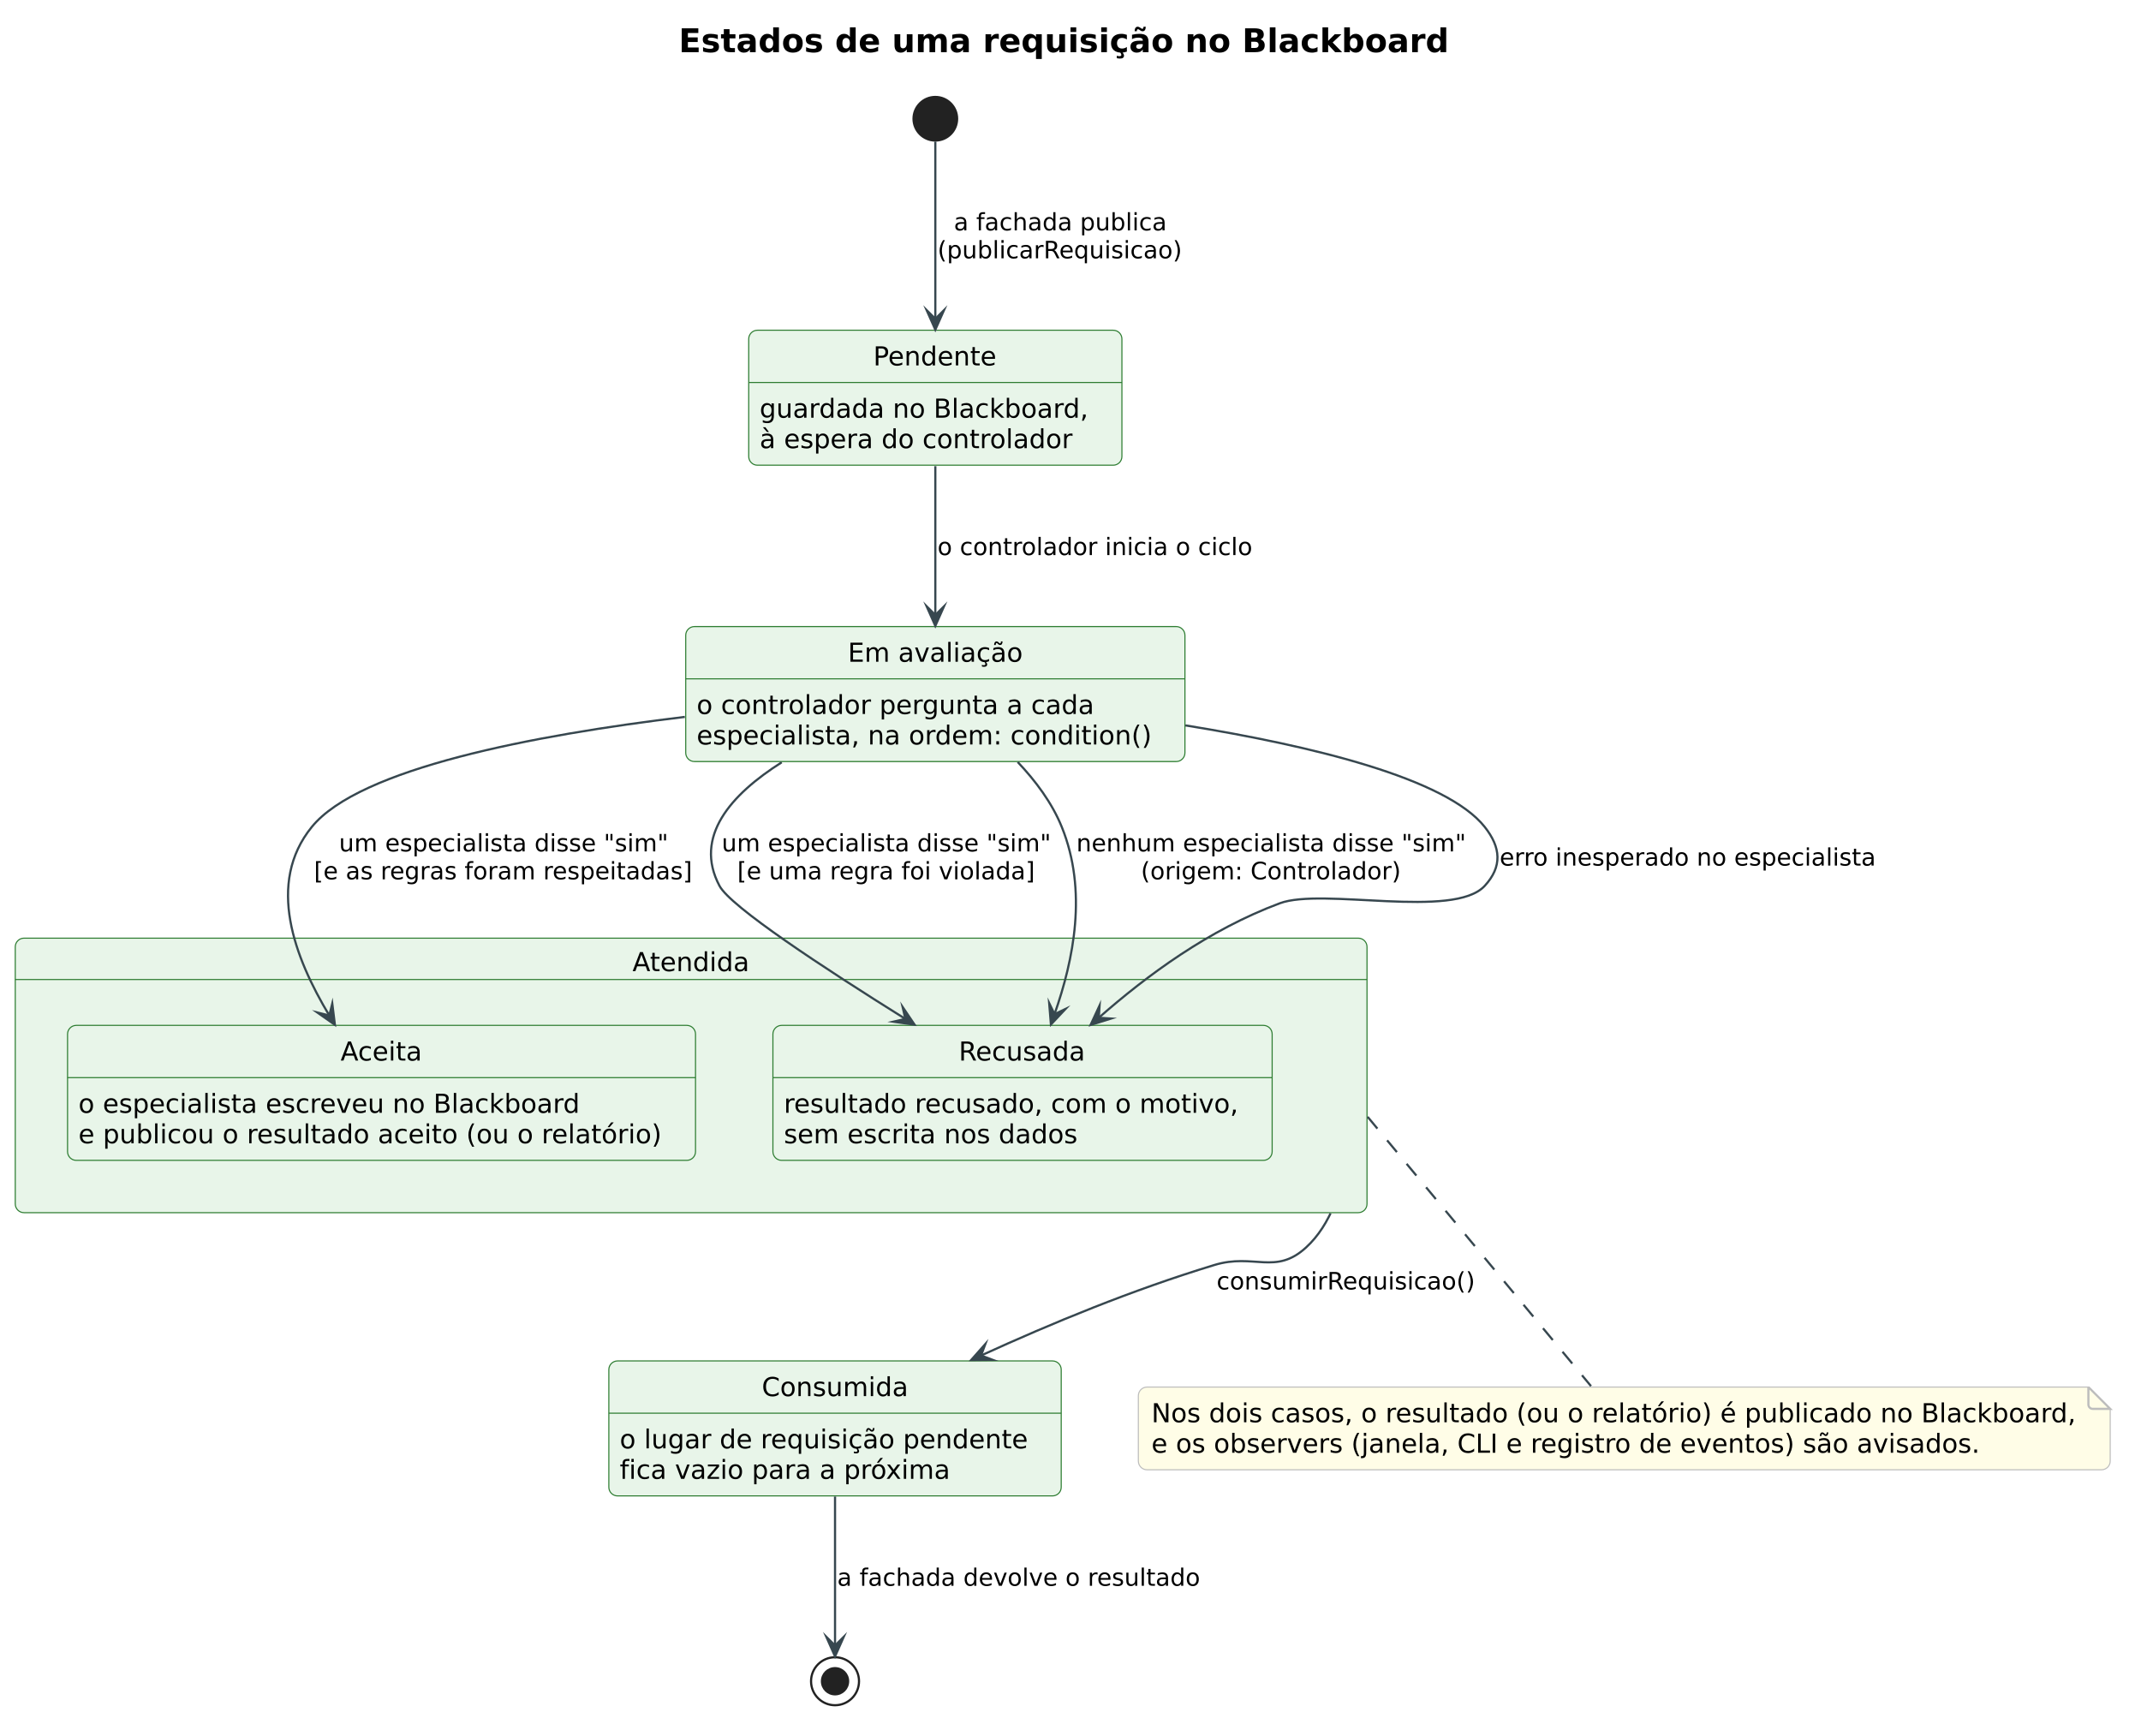
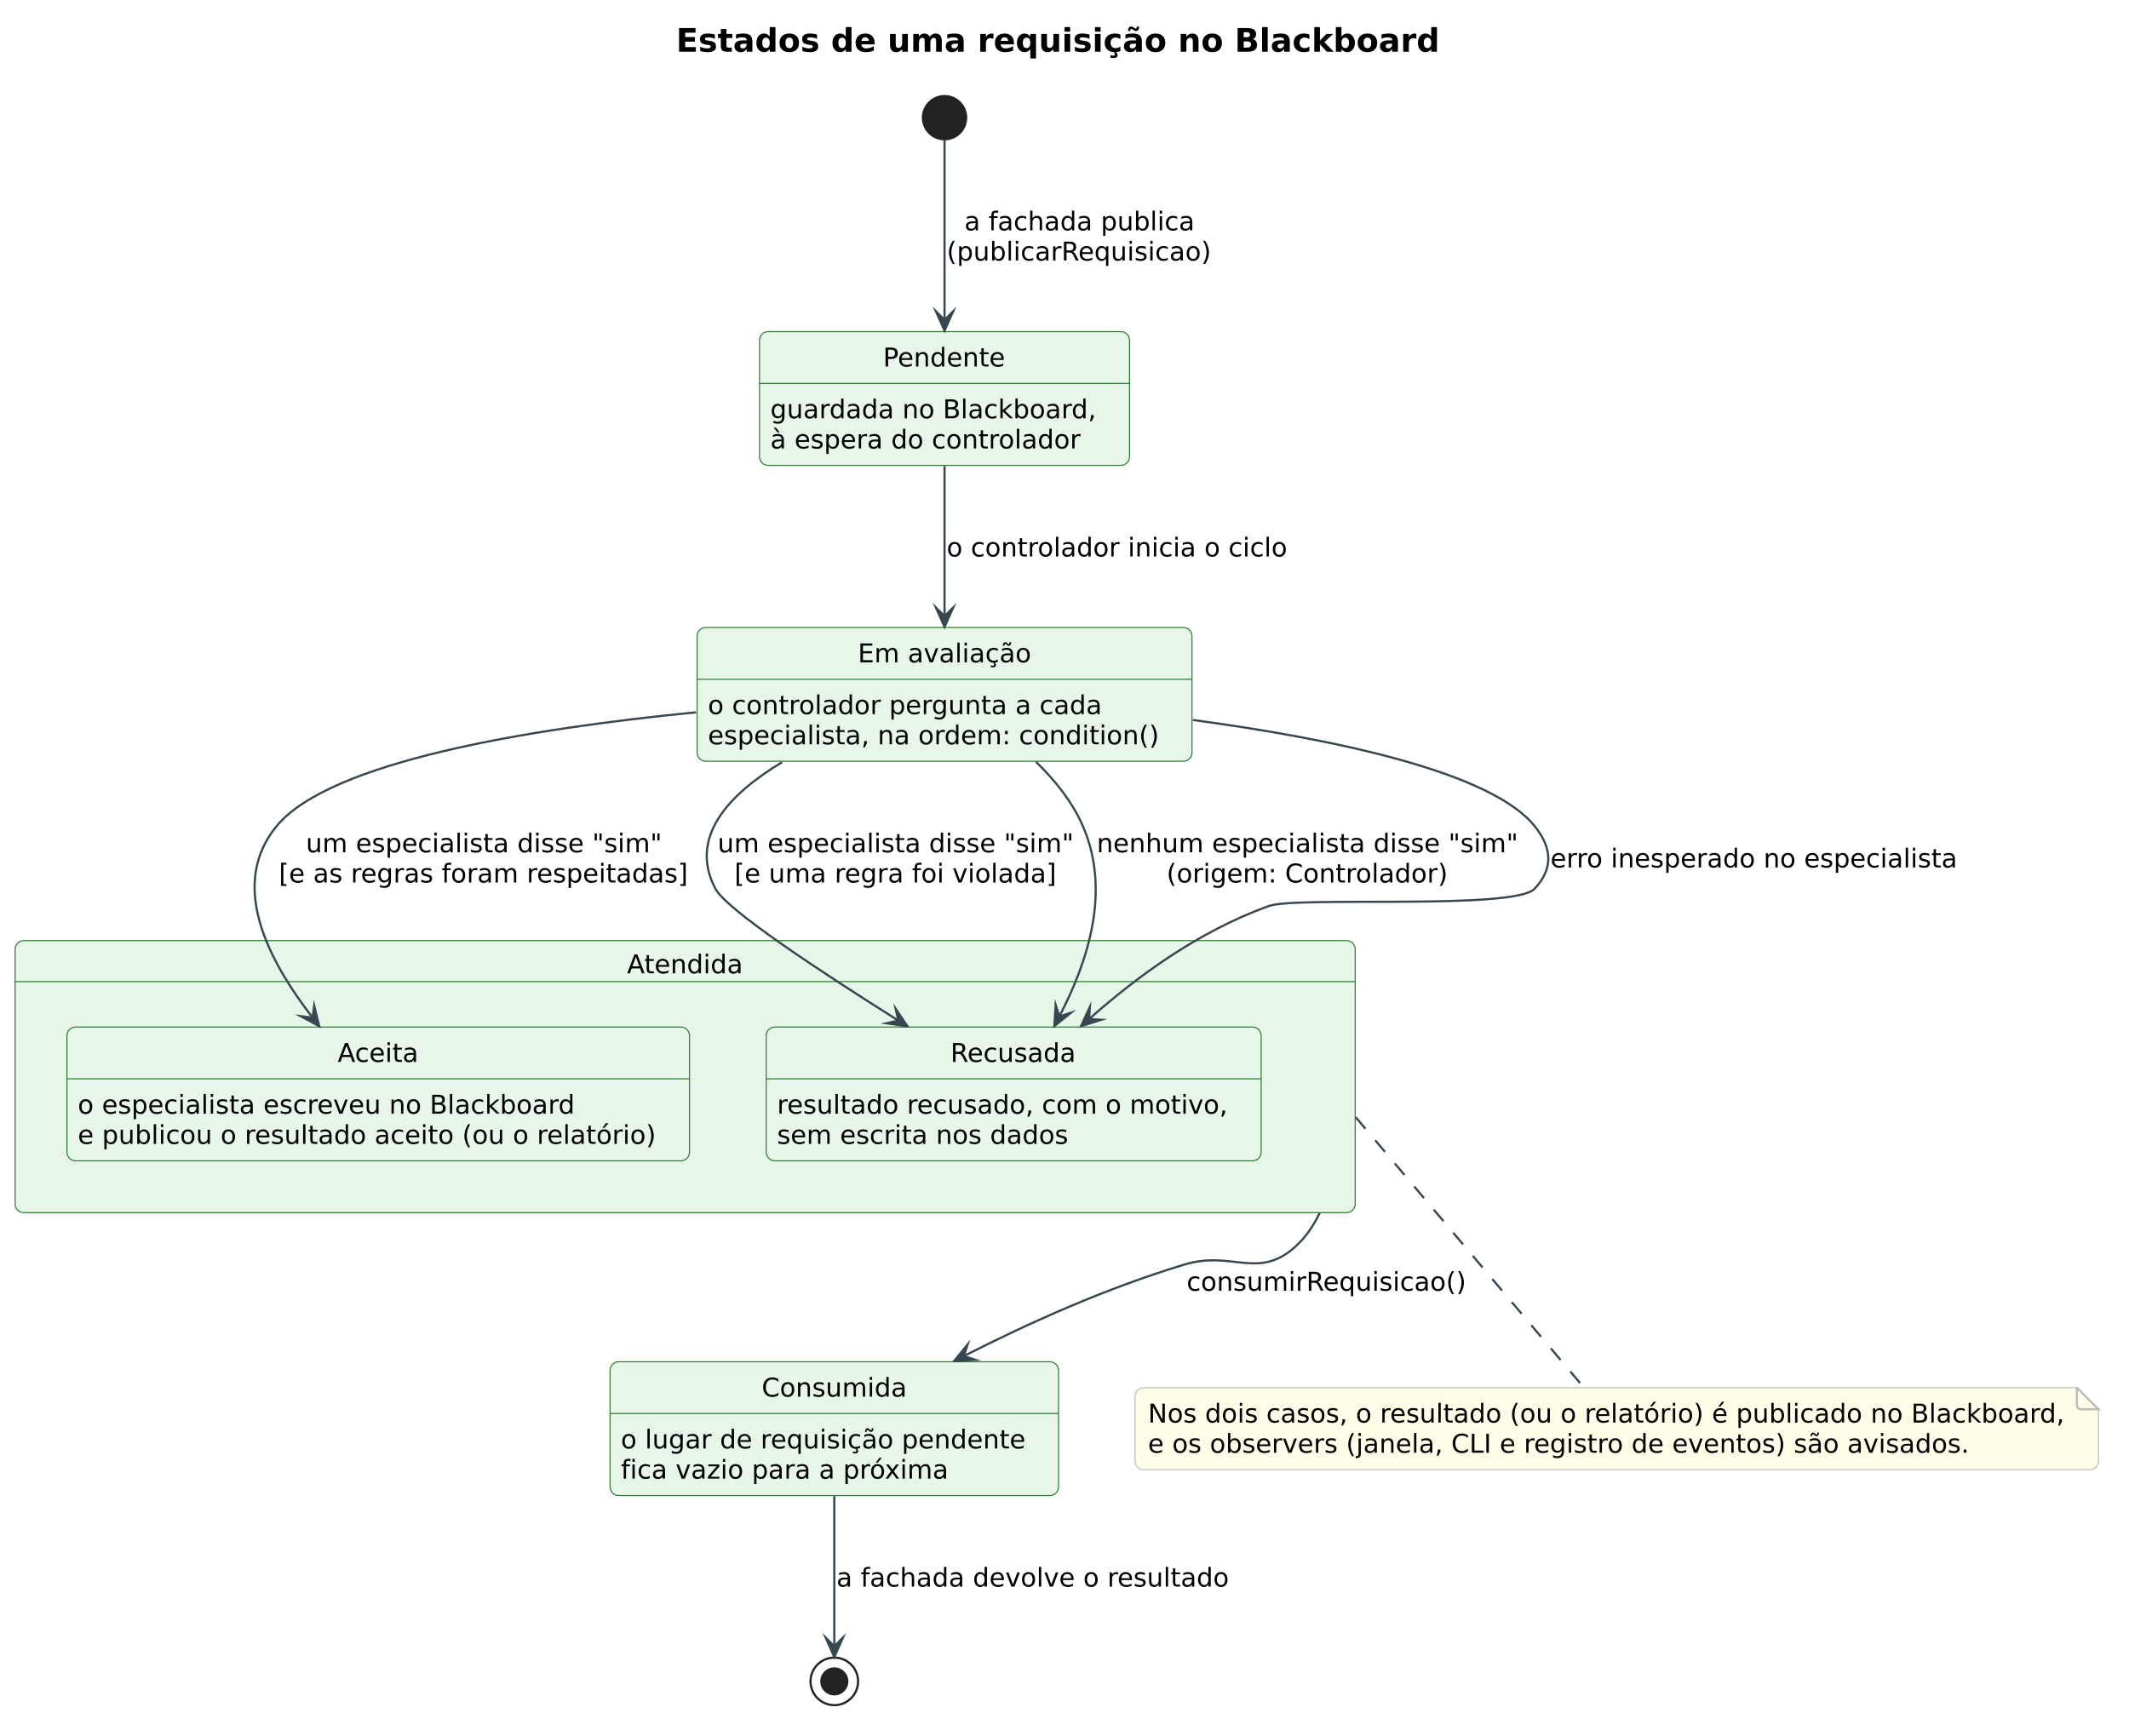
- <svg xmlns="http://www.w3.org/2000/svg" version="1.1" data-diagram-type="STATE" style="width:982px;height:796px;background:#FFFFFF;" width="982px" height="796px" viewBox="0 0 982 796" zoomAndPan="magnify" preserveAspectRatio="none" contentStyleType="text/css">
+ <svg xmlns="http://www.w3.org/2000/svg" version="1.1" data-diagram-type="STATE" style="width:985px;height:803px;background:#FFFFFF;" width="985px" height="803px" viewBox="0 0 985 803" zoomAndPan="magnify" preserveAspectRatio="none" contentStyleType="text/css">
  <defs />
  <g font-family="sans-serif" lengthAdjust="spacing">
    <g class="title" data-source-line="2">
-       <text x="311.312" y="23.923" fill="#000" font-size="15" textLength="353.254" font-weight="700" font-family="'DejaVu Sans'">Estados de uma requisição no Blackboard</text>
+       <text x="312.812" y="23.923" fill="#000" font-size="15" textLength="353.254" font-weight="700" font-family="'DejaVu Sans'">Estados de uma requisição no Blackboard</text>
    </g>
    <g class="cluster" data-qualified-name="Atendida" id="ent0003" data-source-line="6">
-       <path d="M11,430.281 L623,430.281 A4,4 0 0 1 627,434.281 L627,449.25 L7,449.25 L7,434.281 A4,4 0 0 1 11,430.281" fill="#E8F5E9" />
-       <path d="M7,449.25 L627,449.25 L627,552.181 A4,4 0 0 1 623,556.181 L11,556.181 A4,4 0 0 1 7,552.181 L7,449.25" fill="#E8F5E9" />
-       <rect x="7" y="430.281" width="620" height="125.9" fill="none" style="stroke:#2E7D32;stroke-width:0.5;" rx="4" ry="4" />
-       <line x1="7" y1="449.25" x2="627" y2="449.25" style="stroke:#2E7D32;stroke-width:0.5;" />
-       <text x="290.088" y="445.42" fill="#000" font-size="12" textLength="53.824" font-family="'DejaVu Sans'">Atendida</text>
+       <path d="M11,435.281 L623,435.281 A4,4 0 0 1 627,439.281 L627,454.25 L7,454.25 L7,439.281 A4,4 0 0 1 11,435.281" fill="#E8F5E9" />
+       <path d="M7,454.25 L627,454.25 L627,557.181 A4,4 0 0 1 623,561.181 L11,561.181 A4,4 0 0 1 7,557.181 L7,454.25" fill="#E8F5E9" />
+       <rect x="7" y="435.281" width="620" height="125.9" fill="none" style="stroke:#2E7D32;stroke-width:0.5;" rx="4" ry="4" />
+       <line x1="7" y1="454.25" x2="627" y2="454.25" style="stroke:#2E7D32;stroke-width:0.5;" />
+       <text x="290.088" y="450.42" fill="#000" font-size="12" textLength="53.824" font-family="'DejaVu Sans'">Atendida</text>
    </g>
    <g class="entity" data-qualified-name="Atendida.Aceita" id="ent0004" data-source-line="7">
-       <rect x="30.98" y="470.281" width="288.031" height="61.906" fill="#E8F5E9" style="stroke:#2E7D32;stroke-width:0.5;" rx="4" ry="4" />
-       <line x1="30.98" y1="494.25" x2="319.011" y2="494.25" style="stroke:#2E7D32;stroke-width:0.5;" />
-       <text x="156.205" y="486.42" fill="#000" font-size="12" textLength="37.582" font-family="'DejaVu Sans'">Aceita</text>
-       <text x="35.98" y="510.388" fill="#000" font-size="12" textLength="230.414" font-family="'DejaVu Sans'">o especialista escreveu no Blackboard</text>
-       <text x="35.98" y="524.357" fill="#000" font-size="12" textLength="268.031" font-family="'DejaVu Sans'">e publicou o resultado aceito (ou o relatório)</text>
+       <rect x="30.98" y="475.281" width="288.031" height="61.906" fill="#E8F5E9" style="stroke:#2E7D32;stroke-width:0.5;" rx="4" ry="4" />
+       <line x1="30.98" y1="499.25" x2="319.011" y2="499.25" style="stroke:#2E7D32;stroke-width:0.5;" />
+       <text x="156.205" y="491.42" fill="#000" font-size="12" textLength="37.582" font-family="'DejaVu Sans'">Aceita</text>
+       <text x="35.98" y="515.388" fill="#000" font-size="12" textLength="230.414" font-family="'DejaVu Sans'">o especialista escreveu no Blackboard</text>
+       <text x="35.98" y="529.357" fill="#000" font-size="12" textLength="268.031" font-family="'DejaVu Sans'">e publicou o resultado aceito (ou o relatório)</text>
    </g>
    <g class="entity" data-qualified-name="Atendida.Recusada" id="ent0005" data-source-line="8">
-       <rect x="354.51" y="470.281" width="228.98" height="61.906" fill="#E8F5E9" style="stroke:#2E7D32;stroke-width:0.5;" rx="4" ry="4" />
-       <line x1="354.51" y1="494.25" x2="583.49" y2="494.25" style="stroke:#2E7D32;stroke-width:0.5;" />
-       <text x="439.75" y="486.42" fill="#000" font-size="12" textLength="58.5" font-family="'DejaVu Sans'">Recusada</text>
-       <text x="359.51" y="510.388" fill="#000" font-size="12" textLength="208.98" font-family="'DejaVu Sans'">resultado recusado, com o motivo,</text>
-       <text x="359.51" y="524.357" fill="#000" font-size="12" textLength="134.707" font-family="'DejaVu Sans'">sem escrita nos dados</text>
+       <rect x="354.51" y="475.281" width="228.98" height="61.906" fill="#E8F5E9" style="stroke:#2E7D32;stroke-width:0.5;" rx="4" ry="4" />
+       <line x1="354.51" y1="499.25" x2="583.49" y2="499.25" style="stroke:#2E7D32;stroke-width:0.5;" />
+       <text x="439.75" y="491.42" fill="#000" font-size="12" textLength="58.5" font-family="'DejaVu Sans'">Recusada</text>
+       <text x="359.51" y="515.388" fill="#000" font-size="12" textLength="208.98" font-family="'DejaVu Sans'">resultado recusado, com o motivo,</text>
+       <text x="359.51" y="529.357" fill="#000" font-size="12" textLength="134.707" font-family="'DejaVu Sans'">sem escrita nos dados</text>
    </g>
    <g class="entity" data-qualified-name="Pendente" id="ent0001" data-source-line="4">
-       <rect x="343.41" y="151.461" width="171.172" height="61.906" fill="#E8F5E9" style="stroke:#2E7D32;stroke-width:0.5;" rx="4" ry="4" />
-       <line x1="343.41" y1="175.43" x2="514.582" y2="175.43" style="stroke:#2E7D32;stroke-width:0.5;" />
-       <text x="400.537" y="167.6" fill="#000" font-size="12" textLength="56.918" font-family="'DejaVu Sans'">Pendente</text>
-       <text x="348.41" y="191.568" fill="#000" font-size="12" textLength="151.172" font-family="'DejaVu Sans'">guardada no Blackboard,</text>
-       <text x="348.41" y="205.537" fill="#000" font-size="12" textLength="143.783" font-family="'DejaVu Sans'">à espera do controlador</text>
+       <rect x="351.41" y="153.461" width="171.172" height="61.906" fill="#E8F5E9" style="stroke:#2E7D32;stroke-width:0.5;" rx="4" ry="4" />
+       <line x1="351.41" y1="177.43" x2="522.582" y2="177.43" style="stroke:#2E7D32;stroke-width:0.5;" />
+       <text x="408.537" y="169.6" fill="#000" font-size="12" textLength="56.918" font-family="'DejaVu Sans'">Pendente</text>
+       <text x="356.41" y="193.568" fill="#000" font-size="12" textLength="151.172" font-family="'DejaVu Sans'">guardada no Blackboard,</text>
+       <text x="356.41" y="207.537" fill="#000" font-size="12" textLength="143.783" font-family="'DejaVu Sans'">à espera do controlador</text>
    </g>
    <g class="entity" data-qualified-name="Avaliacao" id="ent0002" data-source-line="5">
-       <rect x="314.52" y="287.371" width="228.969" height="61.906" fill="#E8F5E9" style="stroke:#2E7D32;stroke-width:0.5;" rx="4" ry="4" />
-       <line x1="314.52" y1="311.34" x2="543.489" y2="311.34" style="stroke:#2E7D32;stroke-width:0.5;" />
-       <text x="388.9" y="303.51" fill="#000" font-size="12" textLength="80.209" font-family="'DejaVu Sans'">Em avaliação</text>
-       <text x="319.52" y="327.478" fill="#000" font-size="12" textLength="182.801" font-family="'DejaVu Sans'">o controlador pergunta a cada</text>
-       <text x="319.52" y="341.447" fill="#000" font-size="12" textLength="208.969" font-family="'DejaVu Sans'">especialista, na ordem: condition()</text>
+       <rect x="322.52" y="290.371" width="228.969" height="61.906" fill="#E8F5E9" style="stroke:#2E7D32;stroke-width:0.5;" rx="4" ry="4" />
+       <line x1="322.52" y1="314.34" x2="551.489" y2="314.34" style="stroke:#2E7D32;stroke-width:0.5;" />
+       <text x="396.9" y="306.51" fill="#000" font-size="12" textLength="80.209" font-family="'DejaVu Sans'">Em avaliação</text>
+       <text x="327.52" y="330.478" fill="#000" font-size="12" textLength="182.801" font-family="'DejaVu Sans'">o controlador pergunta a cada</text>
+       <text x="327.52" y="344.447" fill="#000" font-size="12" textLength="208.969" font-family="'DejaVu Sans'">especialista, na ordem: condition()</text>
    </g>
    <g class="entity" data-qualified-name="Consumida" id="ent0006" data-source-line="10">
-       <rect x="279.25" y="624.181" width="207.494" height="61.906" fill="#E8F5E9" style="stroke:#2E7D32;stroke-width:0.5;" rx="4" ry="4" />
-       <line x1="279.25" y1="648.15" x2="486.744" y2="648.15" style="stroke:#2E7D32;stroke-width:0.5;" />
-       <text x="349.408" y="640.32" fill="#000" font-size="12" textLength="67.178" font-family="'DejaVu Sans'">Consumida</text>
-       <text x="284.25" y="664.288" fill="#000" font-size="12" textLength="187.494" font-family="'DejaVu Sans'">o lugar de requisição pendente</text>
-       <text x="284.25" y="678.257" fill="#000" font-size="12" textLength="152.18" font-family="'DejaVu Sans'">fica vazio para a próxima</text>
+       <rect x="282.25" y="630.181" width="207.494" height="61.906" fill="#E8F5E9" style="stroke:#2E7D32;stroke-width:0.5;" rx="4" ry="4" />
+       <line x1="282.25" y1="654.15" x2="489.744" y2="654.15" style="stroke:#2E7D32;stroke-width:0.5;" />
+       <text x="352.408" y="646.32" fill="#000" font-size="12" textLength="67.178" font-family="'DejaVu Sans'">Consumida</text>
+       <text x="287.25" y="670.288" fill="#000" font-size="12" textLength="187.494" font-family="'DejaVu Sans'">o lugar de requisição pendente</text>
+       <text x="287.25" y="684.257" fill="#000" font-size="12" textLength="152.18" font-family="'DejaVu Sans'">fica vazio para a próxima</text>
    </g>
    <g class="start_entity" data-qualified-name=".start." id="ent0007" data-source-line="12">
-       <ellipse cx="429" cy="54.461" rx="10" ry="10" fill="#222" style="stroke:#222;stroke-width:1;" />
+       <ellipse cx="437" cy="54.461" rx="10" ry="10" fill="#222" style="stroke:#222;stroke-width:1;" />
    </g>
    <g class="end_entity" data-qualified-name=".end." id="ent0015" data-source-line="19">
-       <ellipse cx="383" cy="771.091" rx="11" ry="11" fill="none" style="stroke:#222;stroke-width:1;" />
-       <ellipse cx="383" cy="771.091" rx="6" ry="6" fill="#222" style="stroke:#222;stroke-width:1;" />
+       <ellipse cx="386" cy="778.091" rx="11" ry="11" fill="none" style="stroke:#222;stroke-width:1;" />
+       <ellipse cx="386" cy="778.091" rx="6" ry="6" fill="#222" style="stroke:#222;stroke-width:1;" />
    </g>
    <g class="entity" data-qualified-name="GMN17" id="ent0018" data-source-line="22">
-       <path d="M522.12,640.171 L522.12,670.108 A4,4 0 0 0 526.12,674.108 L963.878,674.108 A4,4 0 0 0 967.878,670.108 L967.878,646.171 L957.878,636.171 L526.12,636.171 A4,4 0 0 0 522.12,640.171" style="stroke:#BDBDBD;stroke-width:0.5;" fill="#FFFDE7" />
-       <path d="M957.878,636.171 L957.878,644.171 A2,2 0 0 0 959.878,646.171 L967.878,646.171 L957.878,636.171" style="stroke:#BDBDBD;stroke-width:1;" fill="#FFFDE7" />
-       <text x="528.12" y="652.31" fill="#000" font-size="12" textLength="424.758" font-family="'DejaVu Sans'">Nos dois casos, o resultado (ou o relatório) é publicado no Blackboard,</text>
-       <text x="528.12" y="666.278" fill="#000" font-size="12" textLength="380.484" font-family="'DejaVu Sans'">e os observers (janela, CLI e registro de eventos) são avisados.</text>
+       <path d="M525.12,646.171 L525.12,676.108 A4,4 0 0 0 529.12,680.108 L966.878,680.108 A4,4 0 0 0 970.878,676.108 L970.878,652.171 L960.878,642.171 L529.12,642.171 A4,4 0 0 0 525.12,646.171" style="stroke:#BDBDBD;stroke-width:0.5;" fill="#FFFDE7" />
+       <path d="M960.878,642.171 L960.878,650.171 A2,2 0 0 0 962.878,652.171 L970.878,652.171 L960.878,642.171" style="stroke:#BDBDBD;stroke-width:1;" fill="#FFFDE7" />
+       <text x="531.12" y="658.31" fill="#000" font-size="12" textLength="424.758" font-family="'DejaVu Sans'">Nos dois casos, o resultado (ou o relatório) é publicado no Blackboard,</text>
+       <text x="531.12" y="672.278" fill="#000" font-size="12" textLength="380.484" font-family="'DejaVu Sans'">e os observers (janela, CLI e registro de eventos) são avisados.</text>
    </g>
    <g class="link" data-entity-1="ent0007" data-entity-2="ent0001" id="lnk8" data-source-line="12" data-link-type="dependency">
-       <path d="M429,64.931 C429,83.011 429,118.151 429,146.221" style="stroke:#37474F;stroke-width:1;" fill="none" id="*start*-to-Pendente" />
-       <polygon points="429,151.221,433,142.221,429,146.221,425,142.221,429,151.221" fill="#37474F" style="stroke:#37474F;stroke-width:1;stroke-linejoin:miter;stroke-miterlimit:10;" />
-       <text x="437.501" y="105.671" fill="#000" font-size="11" textLength="97.668" font-family="'DejaVu Sans'">a fachada publica</text>
-       <text x="430" y="118.476" fill="#000" font-size="11" textLength="112.669" font-family="'DejaVu Sans'">(publicarRequisicao)</text>
+       <path d="M437,64.671 C437,82.891 437,119.281 437,148.041" style="stroke:#37474F;stroke-width:1;" fill="none" id="*start*-to-Pendente" />
+       <polygon points="437,153.041,441,144.041,437,148.041,433,144.041,437,153.041" fill="#37474F" style="stroke:#37474F;stroke-width:1;stroke-linejoin:miter;stroke-miterlimit:10;" />
+       <text x="446.183" y="106.6" fill="#000" font-size="12" textLength="106.547" font-family="'DejaVu Sans'">a fachada publica</text>
+       <text x="438" y="120.568" fill="#000" font-size="12" textLength="122.912" font-family="'DejaVu Sans'">(publicarRequisicao)</text>
    </g>
    <g class="link" data-entity-1="ent0001" data-entity-2="ent0002" id="lnk9" data-source-line="13" data-link-type="dependency">
-       <path d="M429,213.801 C429,235.721 429,260.171 429,282.061" style="stroke:#37474F;stroke-width:1;" fill="none" id="Pendente-to-Avaliacao" />
-       <polygon points="429,287.061,433,278.061,429,282.061,425,278.061,429,287.061" fill="#37474F" style="stroke:#37474F;stroke-width:1;stroke-linejoin:miter;stroke-miterlimit:10;" />
-       <text x="430" y="254.581" fill="#000" font-size="11" textLength="144.66" font-family="'DejaVu Sans'">o controlador inicia o ciclo</text>
+       <path d="M437,215.691 C437,237.911 437,262.961 437,285.151" style="stroke:#37474F;stroke-width:1;" fill="none" id="Pendente-to-Avaliacao" />
+       <polygon points="437,290.151,441,281.151,437,285.151,433,281.151,437,290.151" fill="#37474F" style="stroke:#37474F;stroke-width:1;stroke-linejoin:miter;stroke-miterlimit:10;" />
+       <text x="438" y="257.51" fill="#000" font-size="12" textLength="157.811" font-family="'DejaVu Sans'">o controlador inicia o ciclo</text>
    </g>
    <g class="link" data-entity-1="ent0002" data-entity-2="ent0004" id="lnk10" data-source-line="14" data-link-type="dependency">
-       <path d="M314.11,328.801 C244.4,337.201 164.79,352.451 143,379.281 C121.98,405.161 135.096,439.205 151.036,465.745" style="stroke:#37474F;stroke-width:1;" fill="none" id="Avaliacao-to-Aceita" />
-       <polygon points="153.61,470.031,152.405,460.256,151.036,465.745,145.547,464.375,153.61,470.031" fill="#37474F" style="stroke:#37474F;stroke-width:1;stroke-linejoin:miter;stroke-miterlimit:10;" />
-       <text x="155.467" y="390.491" fill="#000" font-size="11" textLength="151.057" font-family="'DejaVu Sans'">um especialista disse "sim"</text>
-       <text x="144" y="403.296" fill="#000" font-size="11" textLength="173.991" font-family="'DejaVu Sans'">[e as regras foram respeitadas]</text>
+       <path d="M322.02,329.631 C244.73,337.221 152.64,352.401 128,382.281 C105.68,409.341 123.973,444.194 144.643,470.944" style="stroke:#37474F;stroke-width:1;" fill="none" id="Avaliacao-to-Aceita" />
+       <polygon points="147.7,474.901,145.362,465.334,144.643,470.944,139.032,470.225,147.7,474.901" fill="#37474F" style="stroke:#37474F;stroke-width:1;stroke-linejoin:miter;stroke-miterlimit:10;" />
+       <text x="141.51" y="394.42" fill="#000" font-size="12" textLength="164.789" font-family="'DejaVu Sans'">um especialista disse "sim"</text>
+       <text x="129" y="408.388" fill="#000" font-size="12" textLength="189.809" font-family="'DejaVu Sans'">[e as regras foram respeitadas]</text>
    </g>
    <g class="link" data-entity-1="ent0002" data-entity-2="ent0005" id="lnk11" data-source-line="15" data-link-type="dependency">
-       <path d="M358.55,349.631 C335.27,364.351 318.04,383.751 330,406.281 C335.11,415.891 377.41,443.671 415.26,467.321" style="stroke:#37474F;stroke-width:1;" fill="none" id="Avaliacao-to-Recusada" />
-       <polygon points="419.5,469.971,413.987,461.81,415.26,467.321,409.748,468.594,419.5,469.971" fill="#37474F" style="stroke:#37474F;stroke-width:1;stroke-linejoin:miter;stroke-miterlimit:10;" />
-       <text x="331" y="390.491" fill="#000" font-size="11" textLength="151.057" font-family="'DejaVu Sans'">um especialista disse "sim"</text>
-       <text x="338.141" y="403.296" fill="#000" font-size="11" textLength="136.775" font-family="'DejaVu Sans'">[e uma regra foi violada]</text>
+       <path d="M361.84,352.721 C336.97,367.671 318.48,387.601 331,411.281 C336.06,420.851 378.049,448.626 415.619,472.286" style="stroke:#37474F;stroke-width:1;" fill="none" id="Avaliacao-to-Recusada" />
+       <polygon points="419.85,474.951,414.366,466.77,415.619,472.286,410.103,473.54,419.85,474.951" fill="#37474F" style="stroke:#37474F;stroke-width:1;stroke-linejoin:miter;stroke-miterlimit:10;" />
+       <text x="332" y="394.42" fill="#000" font-size="12" textLength="164.789" font-family="'DejaVu Sans'">um especialista disse "sim"</text>
+       <text x="339.79" y="408.388" fill="#000" font-size="12" textLength="149.209" font-family="'DejaVu Sans'">[e uma regra foi violada]</text>
    </g>
    <g class="link" data-entity-1="ent0002" data-entity-2="ent0005" id="lnk12" data-source-line="16" data-link-type="dependency">
-       <path d="M466.79,349.511 C475,358.161 482.55,368.271 487,379.281 C498.86,408.601 492.474,440.042 483.674,465.152" style="stroke:#37474F;stroke-width:1;" fill="none" id="Avaliacao-to-Recusada-1" />
-       <polygon points="482.02,469.871,488.772,462.7,483.674,465.152,481.222,460.054,482.02,469.871" fill="#37474F" style="stroke:#37474F;stroke-width:1;stroke-linejoin:miter;stroke-miterlimit:10;" />
-       <text x="493.67" y="390.491" fill="#000" font-size="11" textLength="178.739" font-family="'DejaVu Sans'">nenhum especialista disse "sim"</text>
-       <text x="523.27" y="403.296" fill="#000" font-size="11" textLength="119.539" font-family="'DejaVu Sans'">(origem: Controlador)</text>
+       <path d="M479.29,352.531 C488.09,361.061 496.16,371.101 501,382.281 C514.11,412.531 503.301,444.942 490.121,470.372" style="stroke:#37474F;stroke-width:1;" fill="none" id="Avaliacao-to-Recusada-1" />
+       <polygon points="487.82,474.811,495.513,468.661,490.121,470.372,488.41,464.98,487.82,474.811" fill="#37474F" style="stroke:#37474F;stroke-width:1;stroke-linejoin:miter;stroke-miterlimit:10;" />
+       <text x="507.41" y="394.42" fill="#000" font-size="12" textLength="194.988" font-family="'DejaVu Sans'">nenhum especialista disse "sim"</text>
+       <text x="539.701" y="408.388" fill="#000" font-size="12" textLength="130.406" font-family="'DejaVu Sans'">(origem: Controlador)</text>
    </g>
    <g class="link" data-entity-1="ent0002" data-entity-2="ent0005" id="lnk13" data-source-line="17" data-link-type="dependency">
-       <path d="M543.68,332.691 C601.63,342.061 663.37,356.961 681,379.281 C688.44,388.691 689.12,397.441 681,406.281 C666.82,421.721 606.64,406.951 587,414.281 C554.23,426.511 526.259,447.234 503.969,466.784" style="stroke:#37474F;stroke-width:1;" fill="none" id="Avaliacao-to-Recusada-2" />
-       <polygon points="500.21,470.081,509.614,467.154,503.969,466.784,504.339,461.139,500.21,470.081" fill="#37474F" style="stroke:#37474F;stroke-width:1;stroke-linejoin:miter;stroke-miterlimit:10;" />
-       <text x="687.83" y="396.991" fill="#000" font-size="11" textLength="172.976" font-family="'DejaVu Sans'">erro inesperado no especialista</text>
+       <path d="M551.87,333.181 C617.15,341.991 689.81,357.181 710,382.281 C718.08,392.321 718.81,401.871 710,411.281 C700.64,421.271 599.88,414.621 587,419.281 C554.11,431.181 526.139,451.922 503.889,471.562" style="stroke:#37474F;stroke-width:1;" fill="none" id="Avaliacao-to-Recusada-2" />
+       <polygon points="500.14,474.871,509.534,471.914,503.889,471.562,504.24,465.916,500.14,474.871" fill="#37474F" style="stroke:#37474F;stroke-width:1;stroke-linejoin:miter;stroke-miterlimit:10;" />
+       <text x="717.33" y="401.42" fill="#000" font-size="12" textLength="188.701" font-family="'DejaVu Sans'">erro inesperado no especialista</text>
    </g>
    <g class="link" data-entity-1="ent0003" data-entity-2="ent0006" id="lnk14" data-source-line="18" data-link-type="dependency">
-       <path d="M610.272,556.485 C610.219,556.596 610.165,556.707 610.112,556.818 C609.897,557.261 609.677,557.702 609.453,558.139 C608.555,559.89 607.576,561.594 606.509,563.234 C604.375,566.515 601.891,569.541 599,572.181 C584.97,585.001 575.18,574.661 557,580.181 C519,591.731 482.599,606.816 449.979,621.696" style="stroke:#37474F;stroke-width:1;" fill="none" id="Atendida-to-Consumida" />
-       <polygon points="445.43,623.771,455.278,623.675,449.979,621.696,451.958,616.396,445.43,623.771" fill="#37474F" style="stroke:#37474F;stroke-width:1;stroke-linejoin:miter;stroke-miterlimit:10;" />
-       <text x="558" y="591.391" fill="#000" font-size="11" textLength="119.056" font-family="'DejaVu Sans'">consumirRequisicao()</text>
+       <path d="M610.567,561.304 C610.461,561.526 610.354,561.747 610.246,561.968 C610.03,562.409 609.808,562.847 609.582,563.283 C608.675,565.025 607.686,566.717 606.608,568.344 C604.45,571.598 601.934,574.588 599,577.181 C581.81,592.381 569.96,578.521 548,585.181 C511.23,596.341 476.529,612.008 445.929,627.538" style="stroke:#37474F;stroke-width:1;" fill="none" id="Atendida-to-Consumida" />
+       <polygon points="441.47,629.801,451.306,629.295,445.929,627.538,447.685,622.161,441.47,629.801" fill="#37474F" style="stroke:#37474F;stroke-width:1;stroke-linejoin:miter;stroke-miterlimit:10;" />
+       <text x="549" y="597.32" fill="#000" font-size="12" textLength="129.879" font-family="'DejaVu Sans'">consumirRequisicao()</text>
    </g>
    <g class="link" data-entity-1="ent0006" data-entity-2="ent0015" id="lnk16" data-source-line="19" data-link-type="dependency">
-       <path d="M383,686.381 C383,710.641 383,738.271 383,754.711" style="stroke:#37474F;stroke-width:1;" fill="none" id="Consumida-to-*end*" />
-       <polygon points="383,759.711,387,750.711,383,754.711,379,750.711,383,759.711" fill="#37474F" style="stroke:#37474F;stroke-width:1;stroke-linejoin:miter;stroke-miterlimit:10;" />
-       <text x="384" y="727.301" fill="#000" font-size="11" textLength="166.692" font-family="'DejaVu Sans'">a fachada devolve o resultado</text>
+       <path d="M386,692.341 C386,716.951 386,745.251 386,761.831" style="stroke:#37474F;stroke-width:1;" fill="none" id="Consumida-to-*end*" />
+       <polygon points="386,766.831,390,757.831,386,761.831,382,757.831,386,766.831" fill="#37474F" style="stroke:#37474F;stroke-width:1;stroke-linejoin:miter;stroke-miterlimit:10;" />
+       <text x="387" y="734.23" fill="#000" font-size="12" textLength="181.846" font-family="'DejaVu Sans'">a fachada devolve o resultado</text>
    </g>
    <g class="link" data-entity-1="ent0003" data-entity-2="ent0018" id="lnk19" data-source-line="22" data-link-type="association">
-       <path d="M627.286,512.226 C627.386,512.346 627.486,512.467 627.587,512.589 C629.207,514.541 631.024,516.732 633.01,519.126 C640.954,528.705 651.611,541.552 663.203,555.526 C686.385,583.473 713.305,615.926 729.74,635.741" style="stroke:#37474F;stroke-width:1;stroke-dasharray:7,7;" fill="none" id="Atendida-GMN17" />
+       <path d="M627.217,516.971 C627.419,517.21 627.624,517.453 627.832,517.699 C629.497,519.673 631.366,521.887 633.408,524.308 C641.577,533.99 652.531,546.973 664.438,561.086 C688.25,589.311 715.87,622.051 732.63,641.921" style="stroke:#37474F;stroke-width:1;stroke-dasharray:7,7;" fill="none" id="Atendida-GMN17" />
    </g>
  </g>
</svg>
